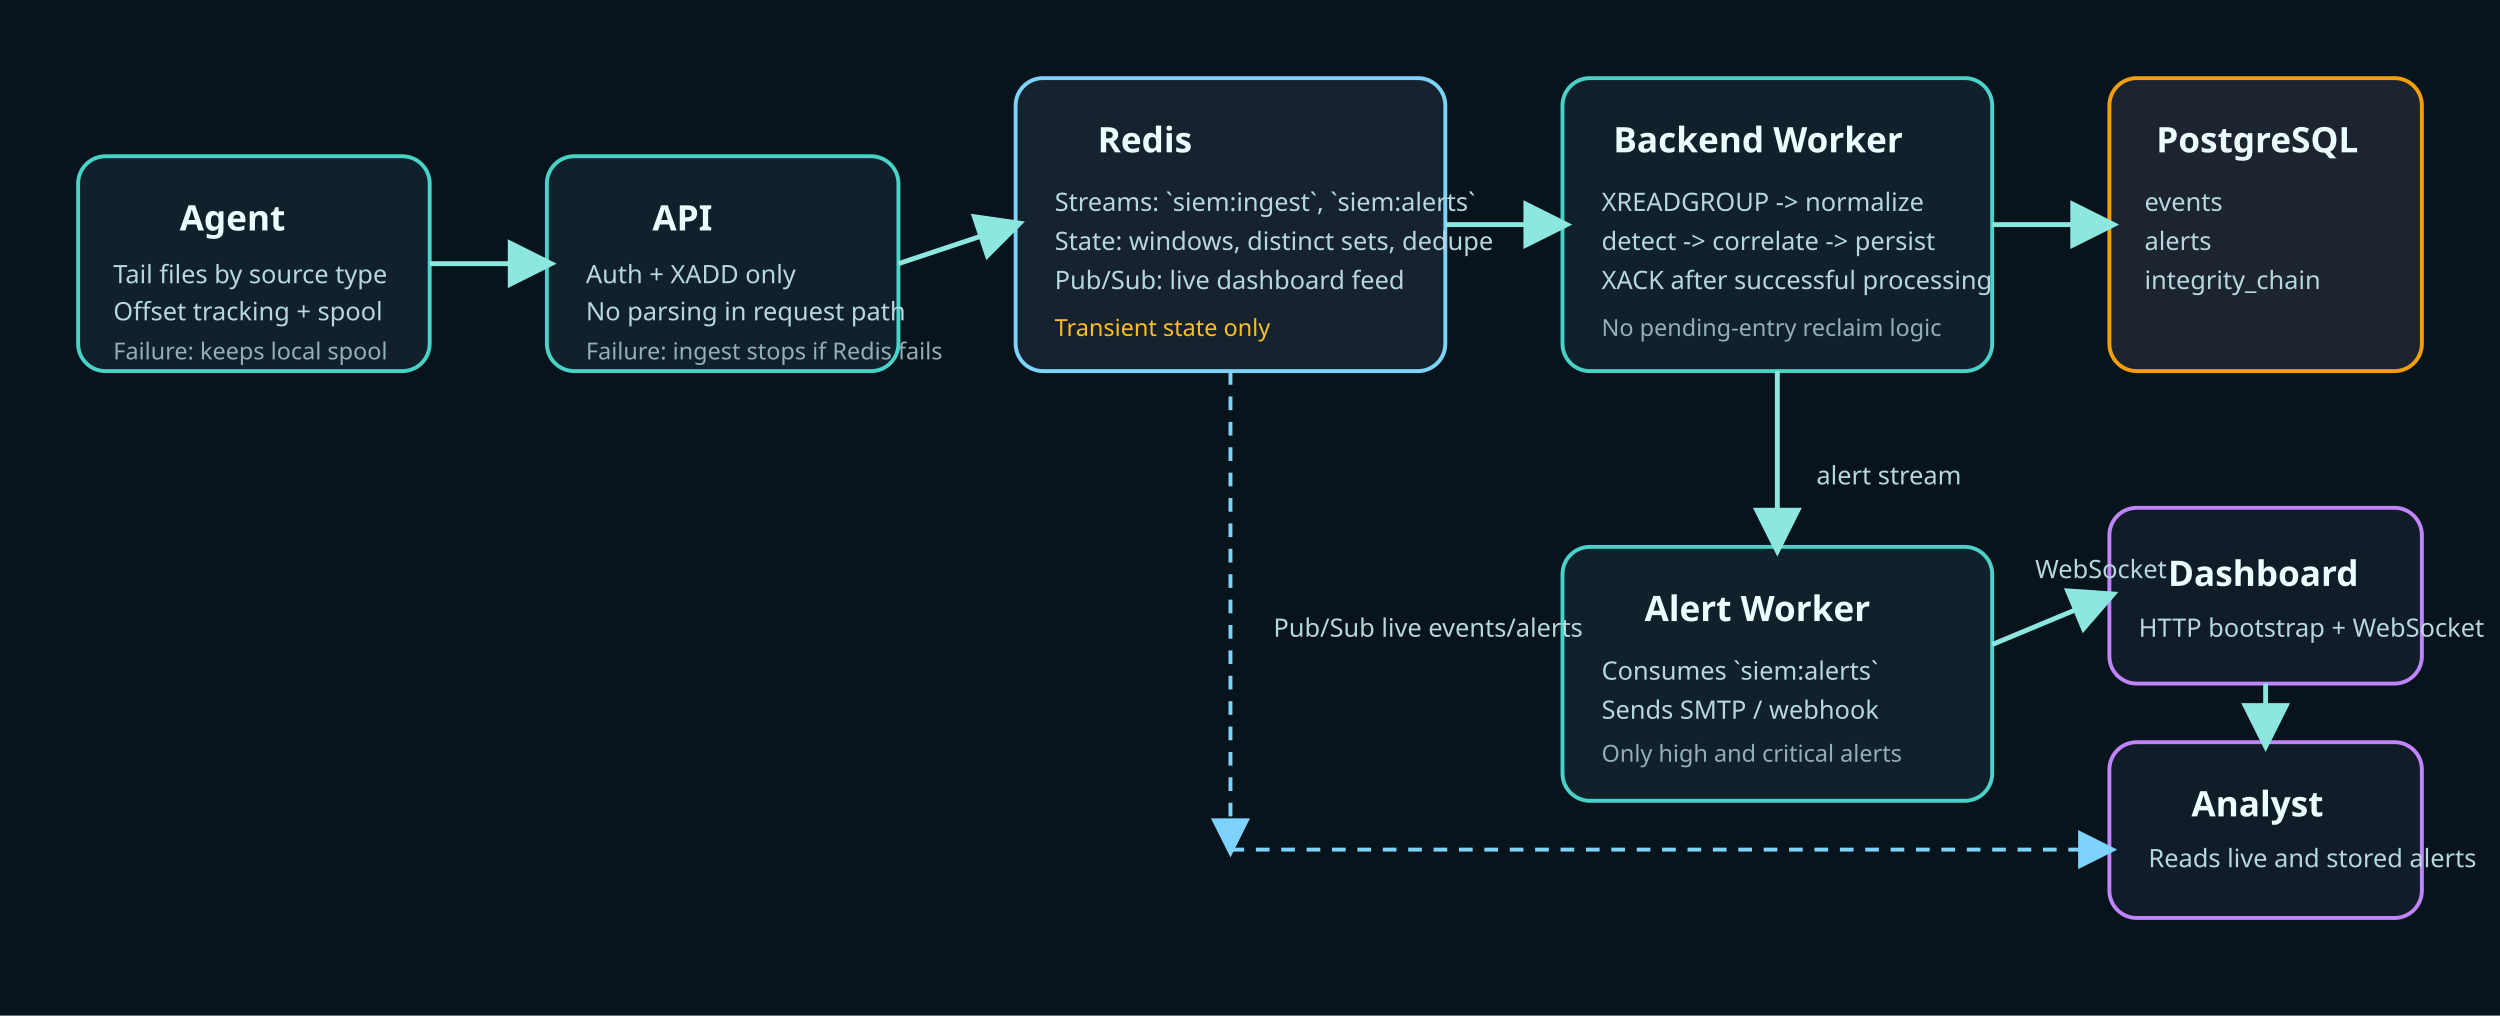
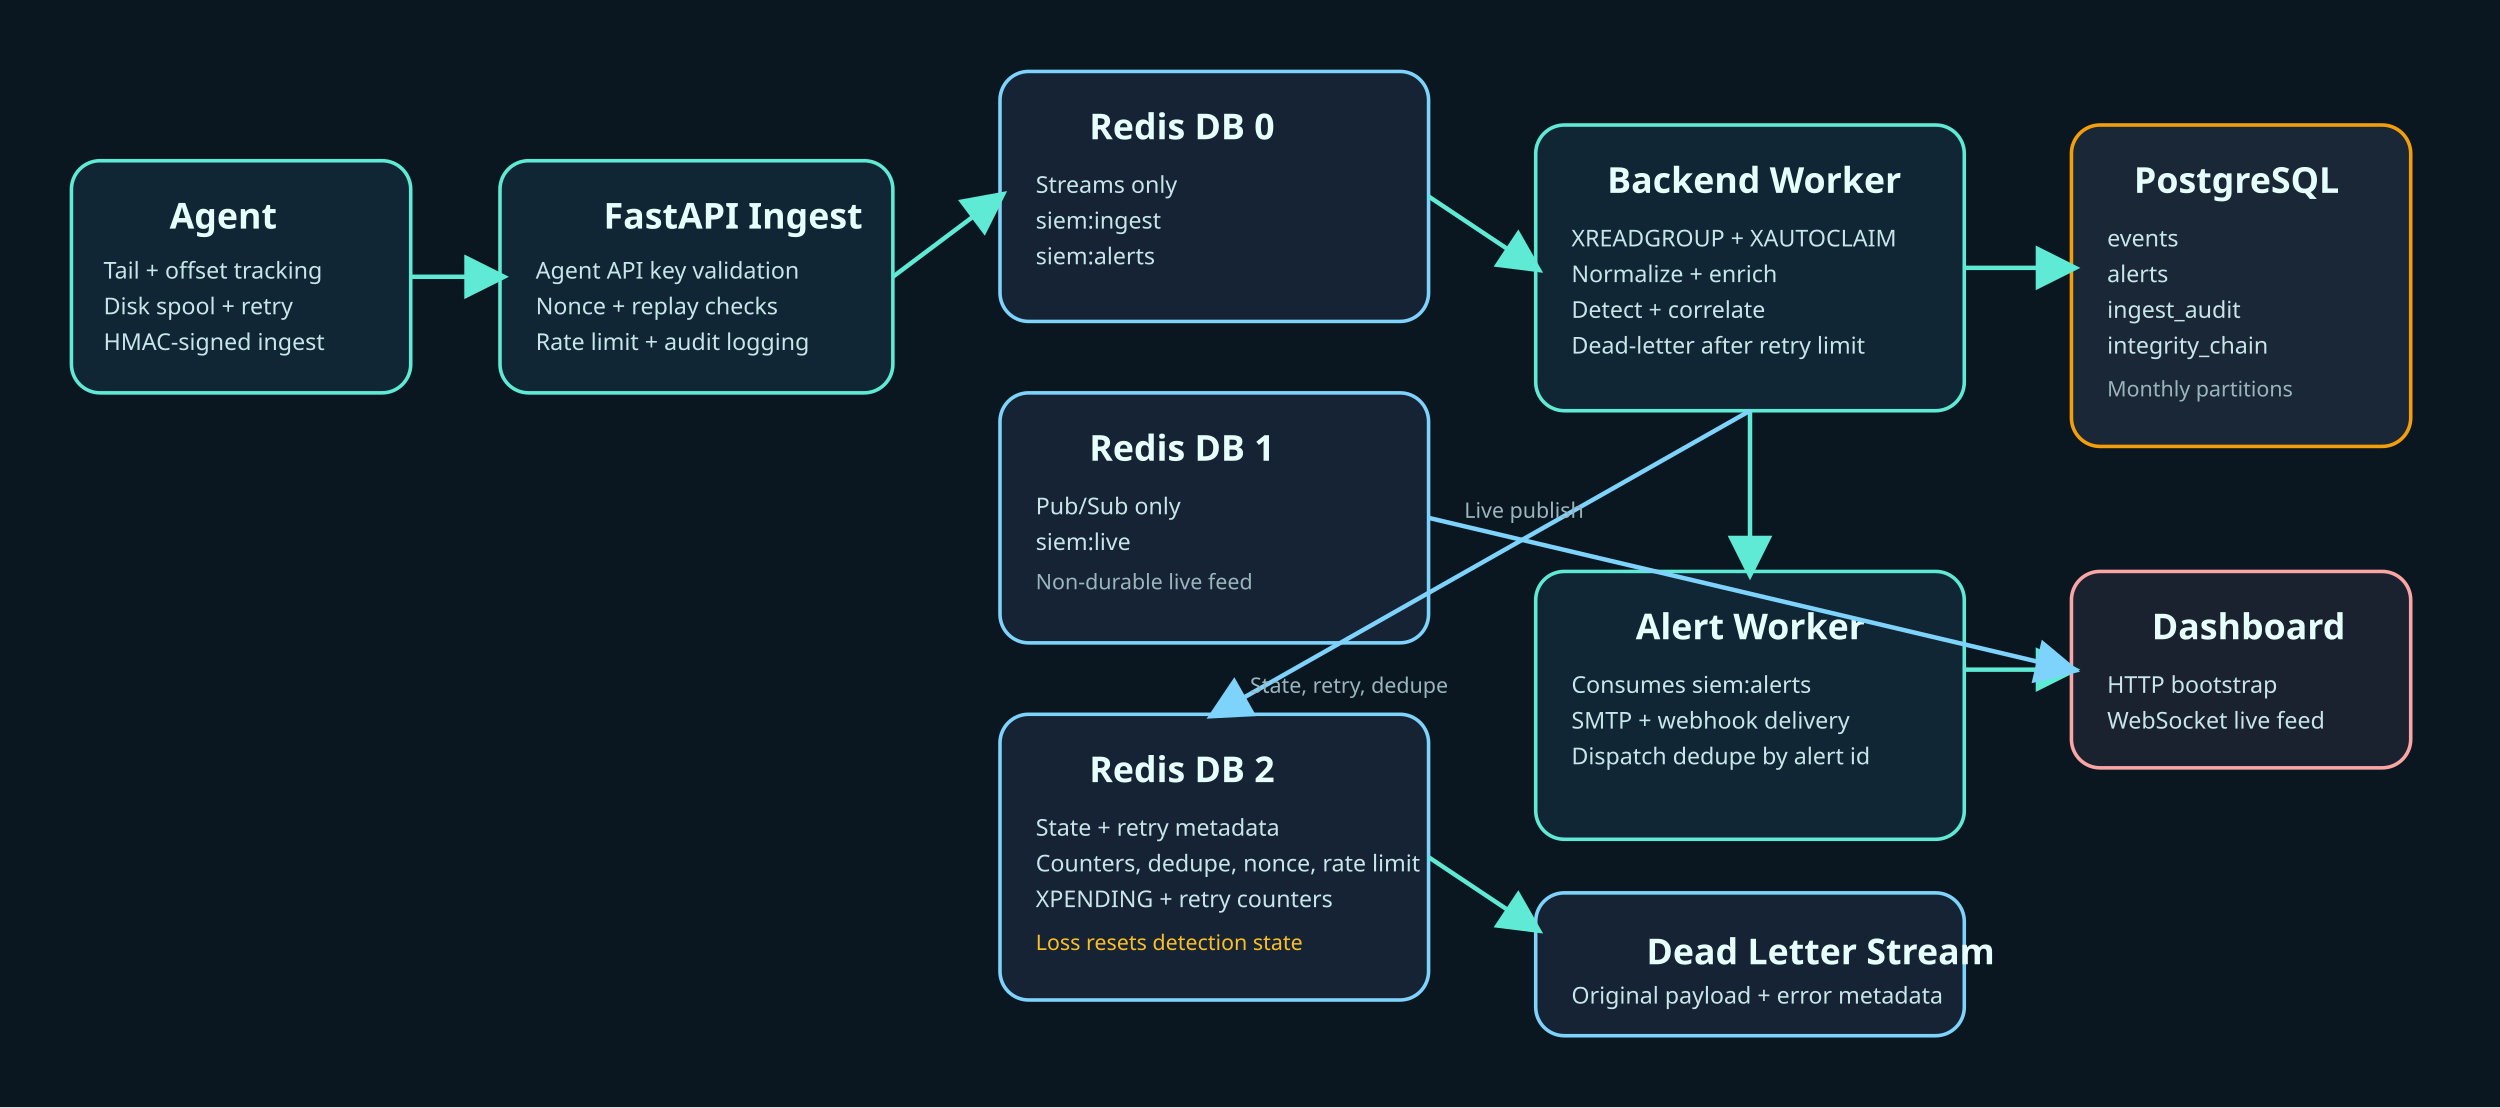
- <svg xmlns="http://www.w3.org/2000/svg" width="1280" height="520" viewBox="0 0 1280 520">
+ <svg xmlns="http://www.w3.org/2000/svg" width="1400" height="620" viewBox="0 0 1400 620">
  <defs>
    <style>
-       .bg { fill: #07141b; }
-       .box { fill: #10212b; stroke: #49d2c8; stroke-width: 2; rx: 14; ry: 14; }
-       .redis { fill: #16232f; stroke: #7dd3fc; stroke-width: 2; rx: 14; ry: 14; }
-       .db { fill: #1c2430; stroke: #f59e0b; stroke-width: 2; rx: 14; ry: 14; }
-       .ui { fill: #101d28; stroke: #c084fc; stroke-width: 2; rx: 14; ry: 14; }
-       .title { fill: #ecfeff; font: 18px 'IBM Plex Sans', sans-serif; font-weight: 600; }
-       .label { fill: #b7d7df; font: 13px 'IBM Plex Sans', sans-serif; }
-       .note { fill: #94aeb8; font: 12px 'IBM Plex Sans', sans-serif; }
-       .line { stroke: #8ce7df; stroke-width: 2.5; fill: none; marker-end: url(#arrow); }
-       .dash { stroke: #7dd3fc; stroke-width: 2; fill: none; stroke-dasharray: 7 6; marker-end: url(#arrowBlue); }
+       .bg { fill: #0a1720; }
+       .box { fill: #102634; stroke: #5eead4; stroke-width: 2; rx: 16; ry: 16; }
+       .store { fill: #1a2736; stroke: #f59e0b; stroke-width: 2; rx: 16; ry: 16; }
+       .redis { fill: #152334; stroke: #7dd3fc; stroke-width: 2; rx: 16; ry: 16; }
+       .ui { fill: #1a2230; stroke: #fca5a5; stroke-width: 2; rx: 16; ry: 16; }
+       .title { fill: #e6fffb; font: 20px 'IBM Plex Sans', sans-serif; font-weight: 600; }
+       .label { fill: #c8e6ea; font: 13px 'IBM Plex Sans', sans-serif; }
+       .note { fill: #9ab5bc; font: 12px 'IBM Plex Sans', sans-serif; }
      .warn { fill: #fbbf24; font: 12px 'IBM Plex Sans', sans-serif; }
+       .line { stroke: #5eead4; stroke-width: 2.5; fill: none; marker-end: url(#arrow); }
+       .line2 { stroke: #7dd3fc; stroke-width: 2.5; fill: none; marker-end: url(#arrowBlue); }
    </style>
    <marker id="arrow" markerWidth="10" markerHeight="10" refX="8" refY="5" orient="auto">
-       <path d="M0,0 L10,5 L0,10 z" fill="#8ce7df" />
+       <path d="M0,0 L10,5 L0,10 z" fill="#5eead4" />
    </marker>
    <marker id="arrowBlue" markerWidth="10" markerHeight="10" refX="8" refY="5" orient="auto">
      <path d="M0,0 L10,5 L0,10 z" fill="#7dd3fc" />
    </marker>
  </defs>
-   <rect class="bg" width="1280" height="520" />
-   <rect class="box" x="40" y="80" width="180" height="110" />
-   <text class="title" x="92" y="118">Agent</text>
-   <text class="label" x="58" y="145">Tail files by source type</text>
-   <text class="label" x="58" y="164">Offset tracking + spool</text>
-   <text class="note" x="58" y="184">Failure: keeps local spool</text>
-   <rect class="box" x="280" y="80" width="180" height="110" />
-   <text class="title" x="334" y="118">API</text>
-   <text class="label" x="300" y="145">Auth + XADD only</text>
-   <text class="label" x="300" y="164">No parsing in request path</text>
-   <text class="note" x="300" y="184">Failure: ingest stops if Redis fails</text>
-   <rect class="redis" x="520" y="40" width="220" height="150" />
-   <text class="title" x="562" y="78">Redis</text>
-   <text class="label" x="540" y="108">Streams: `siem:ingest`, `siem:alerts`</text>
-   <text class="label" x="540" y="128">State: windows, distinct sets, dedupe</text>
-   <text class="label" x="540" y="148">Pub/Sub: live dashboard feed</text>
-   <text class="warn" x="540" y="172">Transient state only</text>
-   <rect class="box" x="800" y="40" width="220" height="150" />
-   <text class="title" x="826" y="78">Backend Worker</text>
-   <text class="label" x="820" y="108">XREADGROUP -&gt; normalize</text>
-   <text class="label" x="820" y="128">detect -&gt; correlate -&gt; persist</text>
-   <text class="label" x="820" y="148">XACK after successful processing</text>
-   <text class="note" x="820" y="172">No pending-entry reclaim logic</text>
-   <rect class="db" x="1080" y="40" width="160" height="150" />
-   <text class="title" x="1104" y="78">PostgreSQL</text>
-   <text class="label" x="1098" y="108">events</text>
-   <text class="label" x="1098" y="128">alerts</text>
-   <text class="label" x="1098" y="148">integrity_chain</text>
-   <rect class="box" x="800" y="280" width="220" height="130" />
-   <text class="title" x="842" y="318">Alert Worker</text>
-   <text class="label" x="820" y="348">Consumes `siem:alerts`</text>
-   <text class="label" x="820" y="368">Sends SMTP / webhook</text>
-   <text class="note" x="820" y="390">Only high and critical alerts</text>
-   <rect class="ui" x="1080" y="260" width="160" height="90" />
-   <text class="title" x="1110" y="300">Dashboard</text>
-   <text class="label" x="1095" y="326">HTTP bootstrap + WebSocket</text>
-   <rect class="ui" x="1080" y="380" width="160" height="90" />
-   <text class="title" x="1122" y="418">Analyst</text>
-   <text class="label" x="1100" y="444">Reads live and stored alerts</text>
-   <line class="line" x1="220" y1="135" x2="280" y2="135" />
-   <line class="line" x1="460" y1="135" x2="520" y2="115" />
-   <line class="line" x1="740" y1="115" x2="800" y2="115" />
-   <line class="line" x1="1020" y1="115" x2="1080" y2="115" />
-   <line class="line" x1="910" y1="190" x2="910" y2="280" />
-   <line class="dash" x1="630" y1="190" x2="630" y2="435" />
-   <line class="dash" x1="630" y1="435" x2="1080" y2="435" />
-   <line class="line" x1="1020" y1="330" x2="1080" y2="305" />
-   <line class="line" x1="1160" y1="350" x2="1160" y2="380" />
-   <text class="label" x="652" y="326">Pub/Sub live events/alerts</text>
-   <text class="label" x="930" y="248">alert stream</text>
-   <text class="label" x="1042" y="296">WebSocket</text>
+   <rect class="bg" width="1400" height="620" />
+   <rect class="box" x="40" y="90" width="190" height="130" />
+   <text class="title" x="95" y="128">Agent</text>
+   <text class="label" x="58" y="156">Tail + offset tracking</text>
+   <text class="label" x="58" y="176">Disk spool + retry</text>
+   <text class="label" x="58" y="196">HMAC-signed ingest</text>
+   <rect class="box" x="280" y="90" width="220" height="130" />
+   <text class="title" x="338" y="128">FastAPI Ingest</text>
+   <text class="label" x="300" y="156">Agent API key validation</text>
+   <text class="label" x="300" y="176">Nonce + replay checks</text>
+   <text class="label" x="300" y="196">Rate limit + audit logging</text>
+   <rect class="redis" x="560" y="40" width="240" height="140" />
+   <text class="title" x="610" y="78">Redis DB 0</text>
+   <text class="label" x="580" y="108">Streams only</text>
+   <text class="label" x="580" y="128">siem:ingest</text>
+   <text class="label" x="580" y="148">siem:alerts</text>
+   <rect class="redis" x="560" y="220" width="240" height="140" />
+   <text class="title" x="610" y="258">Redis DB 1</text>
+   <text class="label" x="580" y="288">Pub/Sub only</text>
+   <text class="label" x="580" y="308">siem:live</text>
+   <text class="note" x="580" y="330">Non-durable live feed</text>
+   <rect class="redis" x="560" y="400" width="240" height="160" />
+   <text class="title" x="610" y="438">Redis DB 2</text>
+   <text class="label" x="580" y="468">State + retry metadata</text>
+   <text class="label" x="580" y="488">Counters, dedupe, nonce, rate limit</text>
+   <text class="label" x="580" y="508">XPENDING + retry counters</text>
+   <text class="warn" x="580" y="532">Loss resets detection state</text>
+   <rect class="box" x="860" y="70" width="240" height="160" />
+   <text class="title" x="900" y="108">Backend Worker</text>
+   <text class="label" x="880" y="138">XREADGROUP + XAUTOCLAIM</text>
+   <text class="label" x="880" y="158">Normalize + enrich</text>
+   <text class="label" x="880" y="178">Detect + correlate</text>
+   <text class="label" x="880" y="198">Dead-letter after retry limit</text>
+   <rect class="store" x="1160" y="70" width="190" height="180" />
+   <text class="title" x="1195" y="108">PostgreSQL</text>
+   <text class="label" x="1180" y="138">events</text>
+   <text class="label" x="1180" y="158">alerts</text>
+   <text class="label" x="1180" y="178">ingest_audit</text>
+   <text class="label" x="1180" y="198">integrity_chain</text>
+   <text class="note" x="1180" y="222">Monthly partitions</text>
+   <rect class="box" x="860" y="320" width="240" height="150" />
+   <text class="title" x="916" y="358">Alert Worker</text>
+   <text class="label" x="880" y="388">Consumes siem:alerts</text>
+   <text class="label" x="880" y="408">SMTP + webhook delivery</text>
+   <text class="label" x="880" y="428">Dispatch dedupe by alert id</text>
+   <rect class="ui" x="1160" y="320" width="190" height="110" />
+   <text class="title" x="1205" y="358">Dashboard</text>
+   <text class="label" x="1180" y="388">HTTP bootstrap</text>
+   <text class="label" x="1180" y="408">WebSocket live feed</text>
+   <rect class="redis" x="860" y="500" width="240" height="80" />
+   <text class="title" x="922" y="540">Dead Letter Stream</text>
+   <text class="label" x="880" y="562">Original payload + error metadata</text>
+   <line class="line" x1="230" y1="155" x2="280" y2="155" />
+   <line class="line" x1="500" y1="155" x2="560" y2="110" />
+   <line class="line" x1="800" y1="110" x2="860" y2="150" />
+   <line class="line" x1="1100" y1="150" x2="1160" y2="150" />
+   <line class="line" x1="980" y1="230" x2="980" y2="320" />
+   <line class="line" x1="1100" y1="375" x2="1160" y2="375" />
+   <line class="line2" x1="800" y1="290" x2="1160" y2="375" />
+   <line class="line" x1="800" y1="480" x2="860" y2="520" />
+   <line class="line2" x1="980" y1="230" x2="680" y2="400" />
+   <text class="note" x="820" y="290">Live publish</text>
+   <text class="note" x="700" y="388">State, retry, dedupe</text>
</svg>
